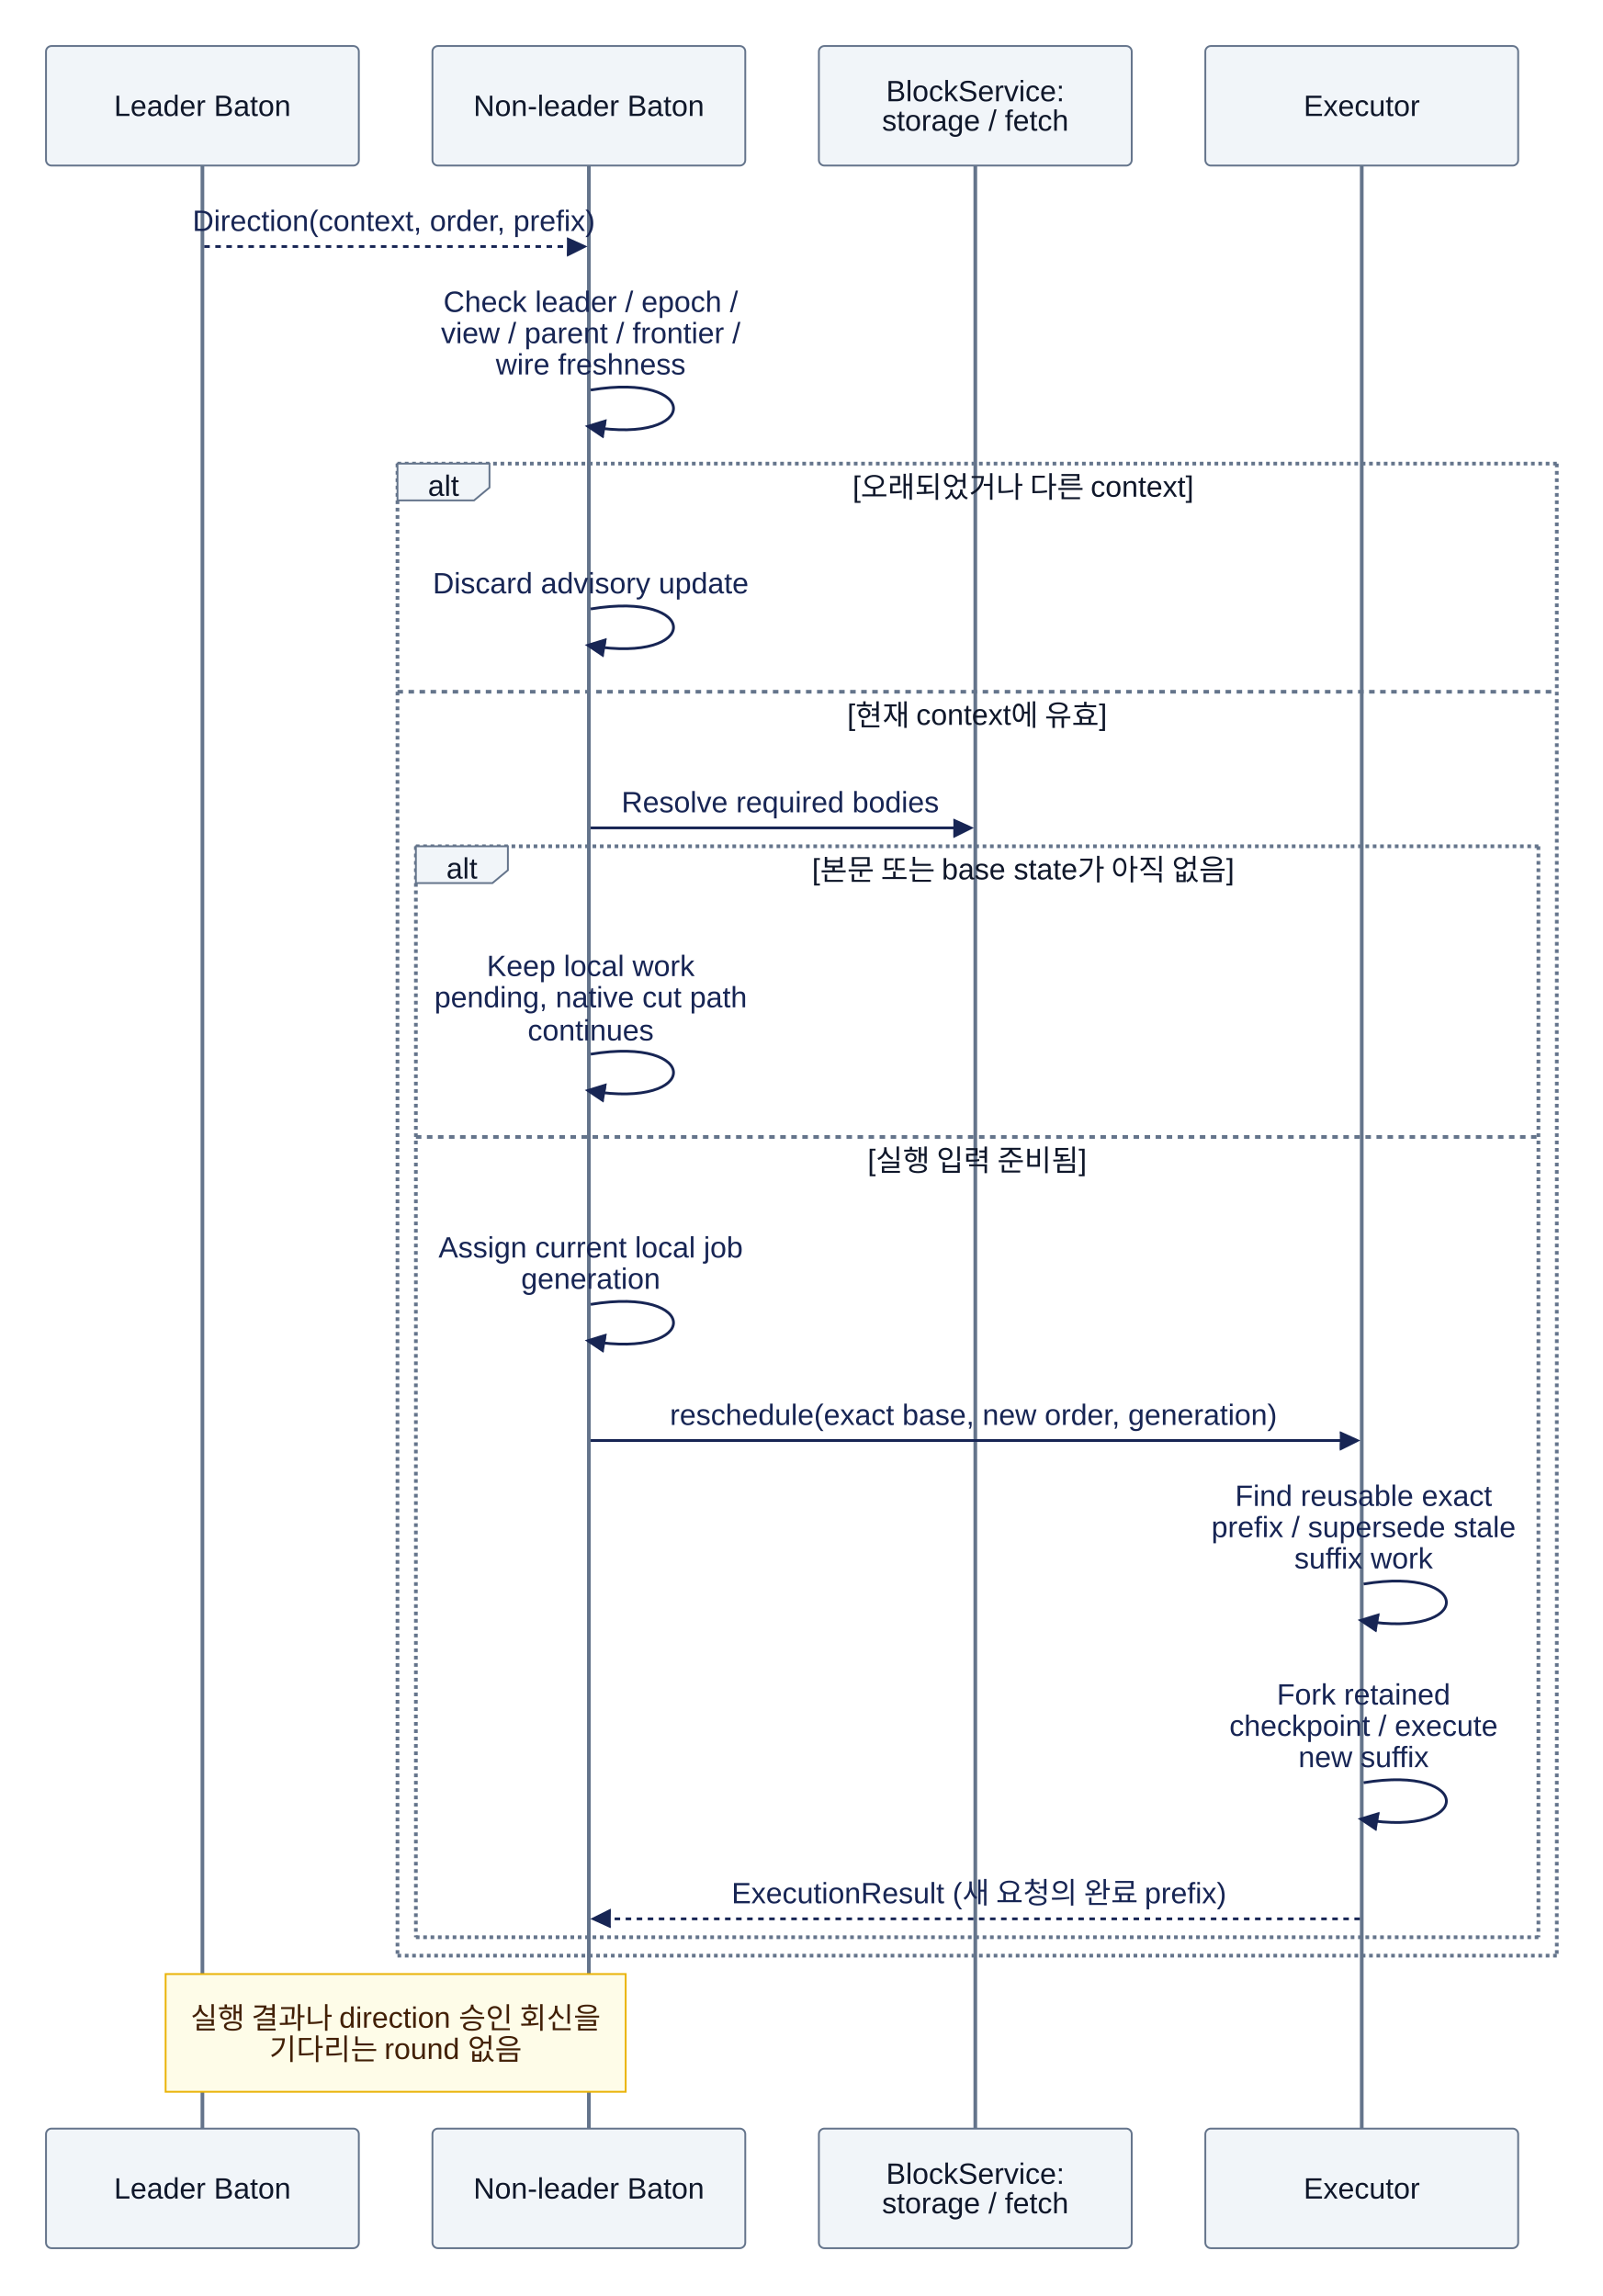
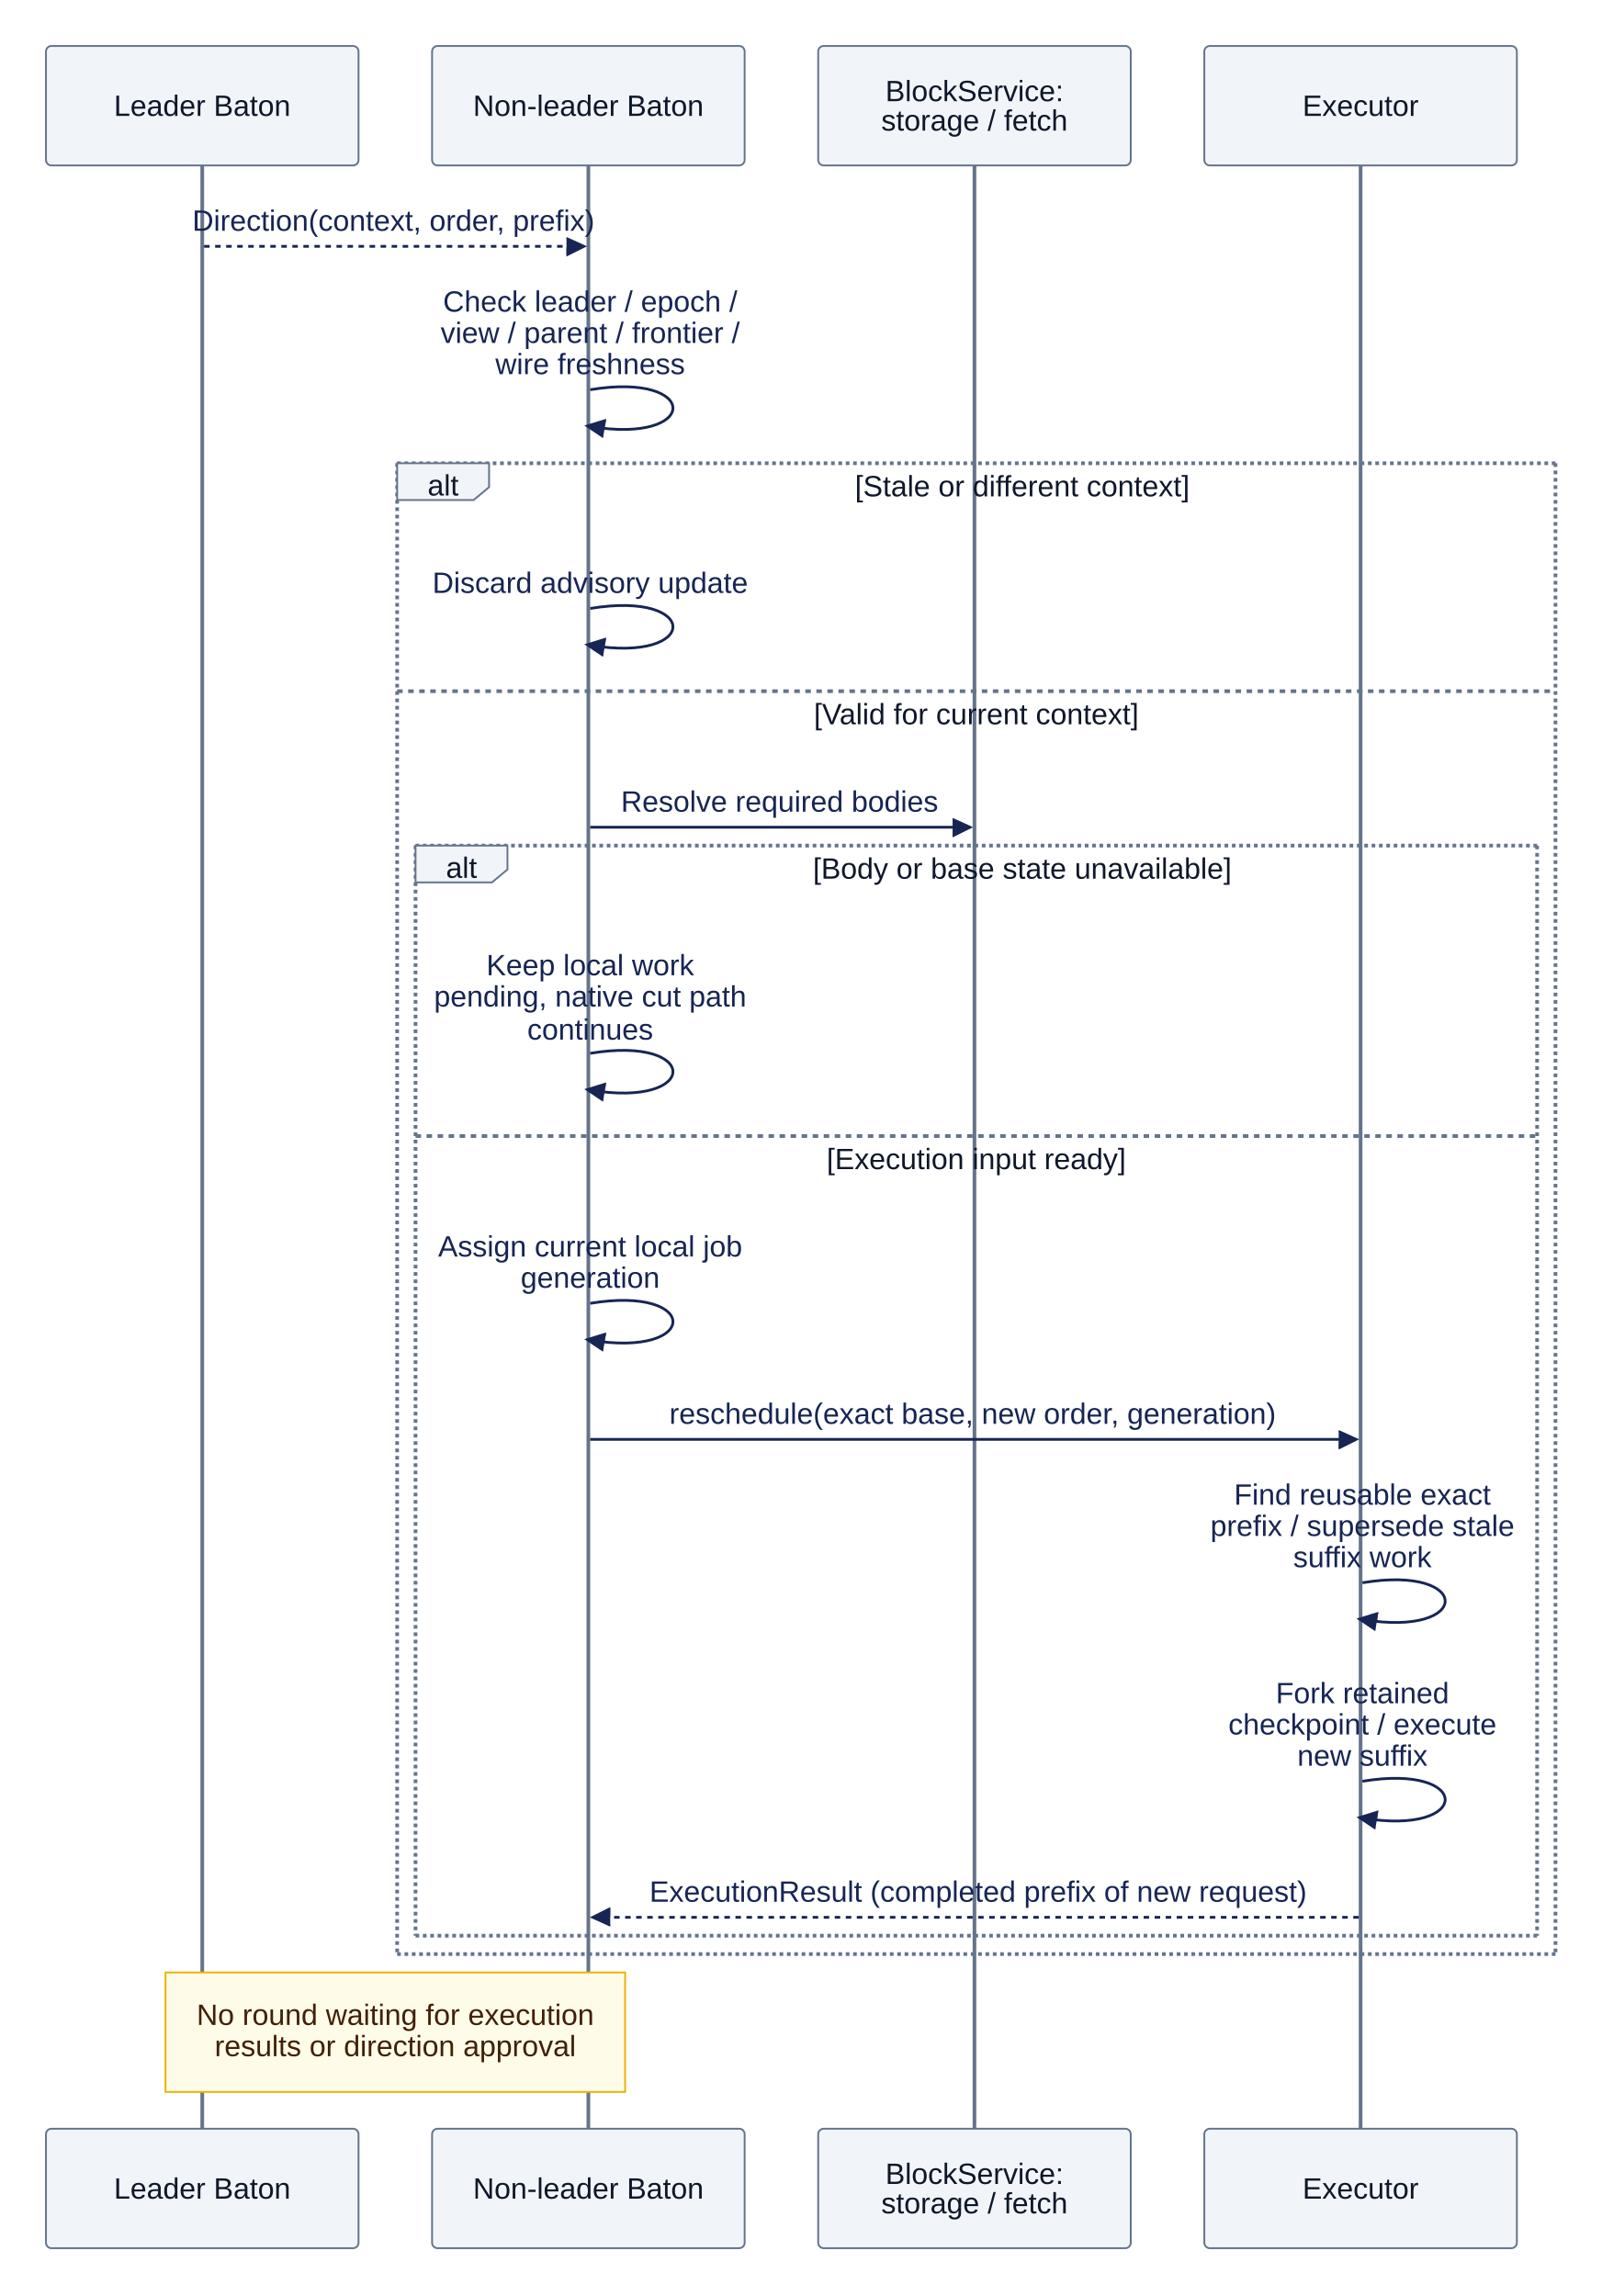
- <svg xmlns="http://www.w3.org/2000/svg" id="diagram-07" width="871" height="1248" viewBox="-25 -25 871 1248" role="graphics-document document" aria-roledescription="sequence">
+ <svg xmlns="http://www.w3.org/2000/svg" id="diagram-07" width="871" height="1249" viewBox="-25 -25 871 1249" role="graphics-document document" aria-roledescription="sequence">
  <g>
-     <rect x="630" y="1132" fill="#eaeaea" stroke="#666" width="170" height="65" name="E" rx="3" ry="3" class="actor actor-bottom" />
-     <text x="715" y="1164.5" dominant-baseline="central" alignment-baseline="central" class="actor actor-box" style="text-anchor: middle; font-size: 16px; font-weight: 400; font-family: Arial, &quot;Apple SD Gothic Neo&quot;, sans-serif;">
+     <rect x="630" y="1133" fill="#eaeaea" stroke="#666" width="170" height="65" name="E" rx="3" ry="3" class="actor actor-bottom" />
+     <text x="715" y="1165.5" dominant-baseline="central" alignment-baseline="central" class="actor actor-box" style="text-anchor: middle; font-size: 16px; font-weight: 400; font-family: Arial, &quot;Apple SD Gothic Neo&quot;, sans-serif;">
      <tspan x="715" dy="0">Executor</tspan>
    </text>
  </g>
  <g>
-     <rect x="420" y="1132" fill="#eaeaea" stroke="#666" width="170" height="65" name="S" rx="3" ry="3" class="actor actor-bottom" />
-     <text x="505" y="1164.5" dominant-baseline="central" alignment-baseline="central" class="actor actor-box" style="text-anchor: middle; font-size: 16px; font-weight: 400; font-family: Arial, &quot;Apple SD Gothic Neo&quot;, sans-serif;">
+     <rect x="420" y="1133" fill="#eaeaea" stroke="#666" width="170" height="65" name="S" rx="3" ry="3" class="actor actor-bottom" />
+     <text x="505" y="1165.5" dominant-baseline="central" alignment-baseline="central" class="actor actor-box" style="text-anchor: middle; font-size: 16px; font-weight: 400; font-family: Arial, &quot;Apple SD Gothic Neo&quot;, sans-serif;">
      <tspan x="505" dy="-8">BlockService:</tspan>
    </text>
-     <text x="505" y="1164.5" dominant-baseline="central" alignment-baseline="central" class="actor actor-box" style="text-anchor: middle; font-size: 16px; font-weight: 400; font-family: Arial, &quot;Apple SD Gothic Neo&quot;, sans-serif;">
+     <text x="505" y="1165.5" dominant-baseline="central" alignment-baseline="central" class="actor actor-box" style="text-anchor: middle; font-size: 16px; font-weight: 400; font-family: Arial, &quot;Apple SD Gothic Neo&quot;, sans-serif;">
      <tspan x="505" dy="8">storage / fetch</tspan>
    </text>
  </g>
  <g>
-     <rect x="210" y="1132" fill="#eaeaea" stroke="#666" width="170" height="65" name="B" rx="3" ry="3" class="actor actor-bottom" />
-     <text x="295" y="1164.5" dominant-baseline="central" alignment-baseline="central" class="actor actor-box" style="text-anchor: middle; font-size: 16px; font-weight: 400; font-family: Arial, &quot;Apple SD Gothic Neo&quot;, sans-serif;">
+     <rect x="210" y="1133" fill="#eaeaea" stroke="#666" width="170" height="65" name="B" rx="3" ry="3" class="actor actor-bottom" />
+     <text x="295" y="1165.5" dominant-baseline="central" alignment-baseline="central" class="actor actor-box" style="text-anchor: middle; font-size: 16px; font-weight: 400; font-family: Arial, &quot;Apple SD Gothic Neo&quot;, sans-serif;">
      <tspan x="295" dy="0">Non-leader Baton</tspan>
    </text>
  </g>
  <g>
-     <rect x="0" y="1132" fill="#eaeaea" stroke="#666" width="170" height="65" name="L" rx="3" ry="3" class="actor actor-bottom" />
-     <text x="85" y="1164.5" dominant-baseline="central" alignment-baseline="central" class="actor actor-box" style="text-anchor: middle; font-size: 16px; font-weight: 400; font-family: Arial, &quot;Apple SD Gothic Neo&quot;, sans-serif;">
+     <rect x="0" y="1133" fill="#eaeaea" stroke="#666" width="170" height="65" name="L" rx="3" ry="3" class="actor actor-bottom" />
+     <text x="85" y="1165.5" dominant-baseline="central" alignment-baseline="central" class="actor actor-box" style="text-anchor: middle; font-size: 16px; font-weight: 400; font-family: Arial, &quot;Apple SD Gothic Neo&quot;, sans-serif;">
      <tspan x="85" dy="0">Leader Baton</tspan>
    </text>
  </g>
  <g>
-     <line id="actor31" x1="715" y1="65" x2="715" y2="1132" class="actor-line 200" stroke-width="0.5px" stroke="#999" name="E" />
+     <line id="actor31" x1="715" y1="65" x2="715" y2="1133" class="actor-line 200" stroke-width="0.5px" stroke="#999" name="E" />
    <g id="root-31">
      <rect x="630" y="0" fill="#eaeaea" stroke="#666" width="170" height="65" name="E" rx="3" ry="3" class="actor actor-top" />
      <text x="715" y="32.5" dominant-baseline="central" alignment-baseline="central" class="actor actor-box" style="text-anchor: middle; font-size: 16px; font-weight: 400; font-family: Arial, &quot;Apple SD Gothic Neo&quot;, sans-serif;">
        <tspan x="715" dy="0">Executor</tspan>
      </text>
    </g>
  </g>
  <g>
-     <line id="actor30" x1="505" y1="65" x2="505" y2="1132" class="actor-line 200" stroke-width="0.5px" stroke="#999" name="S" />
+     <line id="actor30" x1="505" y1="65" x2="505" y2="1133" class="actor-line 200" stroke-width="0.5px" stroke="#999" name="S" />
    <g id="root-30">
      <rect x="420" y="0" fill="#eaeaea" stroke="#666" width="170" height="65" name="S" rx="3" ry="3" class="actor actor-top" />
      <text x="505" y="32.5" dominant-baseline="central" alignment-baseline="central" class="actor actor-box" style="text-anchor: middle; font-size: 16px; font-weight: 400; font-family: Arial, &quot;Apple SD Gothic Neo&quot;, sans-serif;">
        <tspan x="505" dy="-8">BlockService:</tspan>
      </text>
      <text x="505" y="32.5" dominant-baseline="central" alignment-baseline="central" class="actor actor-box" style="text-anchor: middle; font-size: 16px; font-weight: 400; font-family: Arial, &quot;Apple SD Gothic Neo&quot;, sans-serif;">
        <tspan x="505" dy="8">storage / fetch</tspan>
      </text>
    </g>
  </g>
  <g>
-     <line id="actor29" x1="295" y1="65" x2="295" y2="1132" class="actor-line 200" stroke-width="0.5px" stroke="#999" name="B" />
+     <line id="actor29" x1="295" y1="65" x2="295" y2="1133" class="actor-line 200" stroke-width="0.5px" stroke="#999" name="B" />
    <g id="root-29">
      <rect x="210" y="0" fill="#eaeaea" stroke="#666" width="170" height="65" name="B" rx="3" ry="3" class="actor actor-top" />
      <text x="295" y="32.5" dominant-baseline="central" alignment-baseline="central" class="actor actor-box" style="text-anchor: middle; font-size: 16px; font-weight: 400; font-family: Arial, &quot;Apple SD Gothic Neo&quot;, sans-serif;">
        <tspan x="295" dy="0">Non-leader Baton</tspan>
      </text>
    </g>
  </g>
  <g>
-     <line id="actor28" x1="85" y1="65" x2="85" y2="1132" class="actor-line 200" stroke-width="0.5px" stroke="#999" name="L" />
+     <line id="actor28" x1="85" y1="65" x2="85" y2="1133" class="actor-line 200" stroke-width="0.5px" stroke="#999" name="L" />
    <g id="root-28">
      <rect x="0" y="0" fill="#eaeaea" stroke="#666" width="170" height="65" name="L" rx="3" ry="3" class="actor actor-top" />
      <text x="85" y="32.5" dominant-baseline="central" alignment-baseline="central" class="actor actor-box" style="text-anchor: middle; font-size: 16px; font-weight: 400; font-family: Arial, &quot;Apple SD Gothic Neo&quot;, sans-serif;">
        <tspan x="85" dy="0">Leader Baton</tspan>
      </text>
    </g>
  </g>
  <style>#diagram-07{font-family:Arial,Apple SD Gothic Neo,sans-serif;font-size:16px;fill:#172554;}@keyframes edge-animation-frame{from{stroke-dashoffset:0;}}@keyframes dash{to{stroke-dashoffset:0;}}#diagram-07 .edge-animation-slow{stroke-dasharray:9,5!important;stroke-dashoffset:900;animation:dash 50s linear infinite;stroke-linecap:round;}#diagram-07 .edge-animation-fast{stroke-dasharray:9,5!important;stroke-dashoffset:900;animation:dash 20s linear infinite;stroke-linecap:round;}#diagram-07 .error-icon{fill:hsl(45.882, 100%, 100%);}#diagram-07 .error-text{fill:#000000;stroke:#000000;}#diagram-07 .edge-thickness-normal{stroke-width:1px;}#diagram-07 .edge-thickness-thick{stroke-width:3.5px;}#diagram-07 .edge-pattern-solid{stroke-dasharray:0;}#diagram-07 .edge-thickness-invisible{stroke-width:0;fill:none;}#diagram-07 .edge-pattern-dashed{stroke-dasharray:3;}#diagram-07 .edge-pattern-dotted{stroke-dasharray:2;}#diagram-07 .marker{fill:#475569;stroke:#475569;}#diagram-07 .marker.cross{stroke:#475569;}#diagram-07 svg{font-family:Arial,Apple SD Gothic Neo,sans-serif;font-size:16px;}#diagram-07 p{margin:0;}#diagram-07 .actor{stroke:#64748b;fill:#f1f5f9;}#diagram-07 text.actor&gt;tspan{fill:#0f172a;stroke:none;}#diagram-07 .actor-line{stroke:#64748b;}#diagram-07 .innerArc{stroke-width:1.5;stroke-dasharray:none;}#diagram-07 .messageLine0{stroke-width:1.5;stroke-dasharray:none;stroke:#172554;}#diagram-07 .messageLine1{stroke-width:1.5;stroke-dasharray:2,2;stroke:#172554;}#diagram-07 #arrowhead path{fill:#172554;stroke:#172554;}#diagram-07 .sequenceNumber{fill:#b8aa96;}#diagram-07 #sequencenumber{fill:#172554;}#diagram-07 #crosshead path{fill:#172554;stroke:#172554;}#diagram-07 .messageText{fill:#172554;stroke:none;}#diagram-07 .labelBox{stroke:#64748b;fill:#f1f5f9;}#diagram-07 .labelText,#diagram-07 .labelText&gt;tspan{fill:#0f172a;stroke:none;}#diagram-07 .loopText,#diagram-07 .loopText&gt;tspan{fill:#0f172a;stroke:none;}#diagram-07 .loopLine{stroke-width:2px;stroke-dasharray:2,2;stroke:#64748b;fill:#64748b;}#diagram-07 .note{stroke:#eab308;fill:#fefce8;}#diagram-07 .noteText,#diagram-07 .noteText&gt;tspan{fill:#422006;stroke:none;}#diagram-07 .activation0{fill:hsl(105.882, 100%, 96.667%);stroke:hsl(105.882, 100%, 86.667%);}#diagram-07 .activation1{fill:hsl(105.882, 100%, 96.667%);stroke:hsl(105.882, 100%, 86.667%);}#diagram-07 .activation2{fill:hsl(105.882, 100%, 96.667%);stroke:hsl(105.882, 100%, 86.667%);}#diagram-07 .actorPopupMenu{position:absolute;}#diagram-07 .actorPopupMenuPanel{position:absolute;fill:#f1f5f9;box-shadow:0px 8px 16px 0px rgba(0,0,0,0.2);filter:drop-shadow(3px 5px 2px rgb(0 0 0 / 0.4));}#diagram-07 .actor-man line{stroke:#64748b;fill:#f1f5f9;}#diagram-07 .actor-man circle,#diagram-07 line{stroke:#64748b;fill:#f1f5f9;stroke-width:2px;}#diagram-07 :root{--mermaid-font-family:Arial,Apple SD Gothic Neo,sans-serif;}</style>
  <g />
  <defs>
    <symbol id="computer" width="24" height="24">
      <path transform="scale(.5)" d="M2 2v13h20v-13h-20zm18 11h-16v-9h16v9zm-10.228 6l.466-1h3.524l.467 1h-4.457zm14.228 3h-24l2-6h2.104l-1.33 4h18.45l-1.297-4h2.073l2 6zm-5-10h-14v-7h14v7z" />
    </symbol>
  </defs>
  <defs>
    <symbol id="database" fill-rule="evenodd" clip-rule="evenodd">
      <path transform="scale(.5)" d="M12.258.001l.256.004.255.005.253.008.251.01.249.012.247.015.246.016.242.019.241.02.239.023.236.024.233.027.231.028.229.031.225.032.223.034.22.036.217.038.214.04.211.041.208.043.205.045.201.046.198.048.194.05.191.051.187.053.183.054.18.056.175.057.172.059.168.06.163.061.16.063.155.064.15.066.074.033.073.033.071.034.07.034.069.035.068.035.067.035.066.035.064.036.064.036.062.036.06.036.06.037.058.037.058.037.055.038.055.038.053.038.052.038.051.039.05.039.048.039.047.039.045.04.044.04.043.04.041.04.04.041.039.041.037.041.036.041.034.041.033.042.032.042.03.042.029.042.027.042.026.043.024.043.023.043.021.043.02.043.018.044.017.043.015.044.013.044.012.044.011.045.009.044.007.045.006.045.004.045.002.045.001.045v17l-.001.045-.002.045-.004.045-.006.045-.007.045-.009.044-.011.045-.012.044-.013.044-.015.044-.017.043-.018.044-.02.043-.021.043-.023.043-.024.043-.026.043-.027.042-.029.042-.03.042-.032.042-.033.042-.034.041-.036.041-.037.041-.039.041-.04.041-.041.04-.043.04-.044.04-.045.04-.047.039-.048.039-.05.039-.051.039-.052.038-.053.038-.055.038-.055.038-.058.037-.058.037-.06.037-.06.036-.062.036-.064.036-.064.036-.066.035-.067.035-.068.035-.069.035-.07.034-.071.034-.073.033-.074.033-.15.066-.155.064-.16.063-.163.061-.168.06-.172.059-.175.057-.18.056-.183.054-.187.053-.191.051-.194.05-.198.048-.201.046-.205.045-.208.043-.211.041-.214.04-.217.038-.22.036-.223.034-.225.032-.229.031-.231.028-.233.027-.236.024-.239.023-.241.02-.242.019-.246.016-.247.015-.249.012-.251.01-.253.008-.255.005-.256.004-.258.001-.258-.001-.256-.004-.255-.005-.253-.008-.251-.01-.249-.012-.247-.015-.245-.016-.243-.019-.241-.02-.238-.023-.236-.024-.234-.027-.231-.028-.228-.031-.226-.032-.223-.034-.22-.036-.217-.038-.214-.04-.211-.041-.208-.043-.204-.045-.201-.046-.198-.048-.195-.05-.19-.051-.187-.053-.184-.054-.179-.056-.176-.057-.172-.059-.167-.06-.164-.061-.159-.063-.155-.064-.151-.066-.074-.033-.072-.033-.072-.034-.07-.034-.069-.035-.068-.035-.067-.035-.066-.035-.064-.036-.063-.036-.062-.036-.061-.036-.06-.037-.058-.037-.057-.037-.056-.038-.055-.038-.053-.038-.052-.038-.051-.039-.049-.039-.049-.039-.046-.039-.046-.04-.044-.04-.043-.04-.041-.04-.04-.041-.039-.041-.037-.041-.036-.041-.034-.041-.033-.042-.032-.042-.03-.042-.029-.042-.027-.042-.026-.043-.024-.043-.023-.043-.021-.043-.02-.043-.018-.044-.017-.043-.015-.044-.013-.044-.012-.044-.011-.045-.009-.044-.007-.045-.006-.045-.004-.045-.002-.045-.001-.045v-17l.001-.045.002-.045.004-.045.006-.045.007-.045.009-.044.011-.045.012-.044.013-.044.015-.044.017-.043.018-.044.02-.043.021-.043.023-.043.024-.043.026-.043.027-.042.029-.042.03-.042.032-.042.033-.042.034-.041.036-.041.037-.041.039-.041.04-.041.041-.04.043-.04.044-.04.046-.04.046-.039.049-.039.049-.039.051-.039.052-.038.053-.038.055-.038.056-.038.057-.037.058-.037.06-.037.061-.036.062-.036.063-.036.064-.036.066-.035.067-.035.068-.035.069-.035.07-.034.072-.034.072-.033.074-.033.151-.066.155-.064.159-.063.164-.061.167-.06.172-.059.176-.057.179-.056.184-.054.187-.053.19-.051.195-.05.198-.048.201-.046.204-.045.208-.043.211-.041.214-.04.217-.038.22-.036.223-.034.226-.032.228-.031.231-.028.234-.027.236-.024.238-.023.241-.02.243-.019.245-.016.247-.015.249-.012.251-.01.253-.008.255-.005.256-.004.258-.001.258.001zm-9.258 20.499v.01l.001.021.003.021.004.022.005.021.006.022.007.022.009.023.01.022.011.023.012.023.013.023.015.023.016.024.017.023.018.024.019.024.021.024.022.025.023.024.024.025.052.049.056.05.061.051.066.051.07.051.075.051.079.052.084.052.088.052.092.052.097.052.102.051.105.052.11.052.114.051.119.051.123.051.127.05.131.05.135.05.139.048.144.049.147.047.152.047.155.047.16.045.163.045.167.043.171.043.176.041.178.041.183.039.187.039.19.037.194.035.197.035.202.033.204.031.209.03.212.029.216.027.219.025.222.024.226.021.23.02.233.018.236.016.24.015.243.012.246.01.249.008.253.005.256.004.259.001.26-.001.257-.004.254-.005.25-.008.247-.011.244-.012.241-.014.237-.016.233-.018.231-.021.226-.021.224-.024.22-.026.216-.027.212-.028.21-.031.205-.031.202-.034.198-.034.194-.036.191-.037.187-.039.183-.04.179-.04.175-.042.172-.043.168-.044.163-.045.16-.046.155-.046.152-.047.148-.048.143-.049.139-.049.136-.05.131-.05.126-.05.123-.051.118-.052.114-.051.11-.052.106-.052.101-.052.096-.052.092-.052.088-.053.083-.051.079-.052.074-.052.07-.051.065-.051.06-.051.056-.05.051-.05.023-.024.023-.025.021-.024.02-.024.019-.024.018-.024.017-.024.015-.023.014-.024.013-.023.012-.023.01-.023.01-.022.008-.022.006-.022.006-.022.004-.022.004-.021.001-.021.001-.021v-4.127l-.077.055-.08.053-.083.054-.085.053-.087.052-.09.052-.093.051-.095.05-.097.05-.1.049-.102.049-.105.048-.106.047-.109.047-.111.046-.114.045-.115.045-.118.044-.12.043-.122.042-.124.042-.126.041-.128.04-.13.04-.132.038-.134.038-.135.037-.138.037-.139.035-.142.035-.143.034-.144.033-.147.032-.148.031-.15.03-.151.03-.153.029-.154.027-.156.027-.158.026-.159.025-.161.024-.162.023-.163.022-.165.021-.166.02-.167.019-.169.018-.169.017-.171.016-.173.015-.173.014-.175.013-.175.012-.177.011-.178.01-.179.008-.179.008-.181.006-.182.005-.182.004-.184.003-.184.002h-.37l-.184-.002-.184-.003-.182-.004-.182-.005-.181-.006-.179-.008-.179-.008-.178-.01-.176-.011-.176-.012-.175-.013-.173-.014-.172-.015-.171-.016-.17-.017-.169-.018-.167-.019-.166-.02-.165-.021-.163-.022-.162-.023-.161-.024-.159-.025-.157-.026-.156-.027-.155-.027-.153-.029-.151-.03-.15-.03-.148-.031-.146-.032-.145-.033-.143-.034-.141-.035-.14-.035-.137-.037-.136-.037-.134-.038-.132-.038-.13-.04-.128-.04-.126-.041-.124-.042-.122-.042-.12-.044-.117-.043-.116-.045-.113-.045-.112-.046-.109-.047-.106-.047-.105-.048-.102-.049-.1-.049-.097-.05-.095-.05-.093-.052-.09-.051-.087-.052-.085-.053-.083-.054-.08-.054-.077-.054v4.127zm0-5.654v.011l.001.021.003.021.004.021.005.022.006.022.007.022.009.022.01.022.011.023.012.023.013.023.015.024.016.023.017.024.018.024.019.024.021.024.022.024.023.025.024.024.052.05.056.05.061.05.066.051.07.051.075.052.079.051.084.052.088.052.092.052.097.052.102.052.105.052.11.051.114.051.119.052.123.05.127.051.131.05.135.049.139.049.144.048.147.048.152.047.155.046.16.045.163.045.167.044.171.042.176.042.178.04.183.04.187.038.19.037.194.036.197.034.202.033.204.032.209.03.212.028.216.027.219.025.222.024.226.022.23.02.233.018.236.016.24.014.243.012.246.01.249.008.253.006.256.003.259.001.26-.001.257-.003.254-.006.25-.008.247-.01.244-.012.241-.015.237-.016.233-.018.231-.02.226-.022.224-.024.22-.025.216-.027.212-.029.21-.03.205-.032.202-.033.198-.035.194-.036.191-.037.187-.039.183-.039.179-.041.175-.042.172-.043.168-.044.163-.045.16-.045.155-.047.152-.047.148-.048.143-.048.139-.05.136-.049.131-.05.126-.051.123-.051.118-.051.114-.052.11-.052.106-.052.101-.052.096-.052.092-.052.088-.052.083-.052.079-.052.074-.051.07-.052.065-.051.06-.05.056-.051.051-.049.023-.025.023-.024.021-.025.02-.024.019-.024.018-.024.017-.024.015-.023.014-.023.013-.024.012-.022.01-.023.01-.023.008-.022.006-.022.006-.022.004-.021.004-.022.001-.021.001-.021v-4.139l-.077.054-.08.054-.083.054-.085.052-.087.053-.09.051-.093.051-.095.051-.097.05-.1.049-.102.049-.105.048-.106.047-.109.047-.111.046-.114.045-.115.044-.118.044-.12.044-.122.042-.124.042-.126.041-.128.04-.13.039-.132.039-.134.038-.135.037-.138.036-.139.036-.142.035-.143.033-.144.033-.147.033-.148.031-.15.03-.151.03-.153.028-.154.028-.156.027-.158.026-.159.025-.161.024-.162.023-.163.022-.165.021-.166.02-.167.019-.169.018-.169.017-.171.016-.173.015-.173.014-.175.013-.175.012-.177.011-.178.009-.179.009-.179.007-.181.007-.182.005-.182.004-.184.003-.184.002h-.37l-.184-.002-.184-.003-.182-.004-.182-.005-.181-.007-.179-.007-.179-.009-.178-.009-.176-.011-.176-.012-.175-.013-.173-.014-.172-.015-.171-.016-.17-.017-.169-.018-.167-.019-.166-.02-.165-.021-.163-.022-.162-.023-.161-.024-.159-.025-.157-.026-.156-.027-.155-.028-.153-.028-.151-.03-.15-.03-.148-.031-.146-.033-.145-.033-.143-.033-.141-.035-.14-.036-.137-.036-.136-.037-.134-.038-.132-.039-.13-.039-.128-.04-.126-.041-.124-.042-.122-.043-.12-.043-.117-.044-.116-.044-.113-.046-.112-.046-.109-.046-.106-.047-.105-.048-.102-.049-.1-.049-.097-.05-.095-.051-.093-.051-.09-.051-.087-.053-.085-.052-.083-.054-.08-.054-.077-.054v4.139zm0-5.666v.011l.001.02.003.022.004.021.005.022.006.021.007.022.009.023.01.022.011.023.012.023.013.023.015.023.016.024.017.024.018.023.019.024.021.025.022.024.023.024.024.025.052.05.056.05.061.05.066.051.07.051.075.052.079.051.084.052.088.052.092.052.097.052.102.052.105.051.11.052.114.051.119.051.123.051.127.05.131.05.135.05.139.049.144.048.147.048.152.047.155.046.16.045.163.045.167.043.171.043.176.042.178.04.183.04.187.038.19.037.194.036.197.034.202.033.204.032.209.03.212.028.216.027.219.025.222.024.226.021.23.02.233.018.236.017.24.014.243.012.246.01.249.008.253.006.256.003.259.001.26-.001.257-.003.254-.006.25-.008.247-.01.244-.013.241-.014.237-.016.233-.018.231-.02.226-.022.224-.024.22-.025.216-.027.212-.029.21-.03.205-.032.202-.033.198-.035.194-.036.191-.037.187-.039.183-.039.179-.041.175-.042.172-.043.168-.044.163-.045.16-.045.155-.047.152-.047.148-.048.143-.049.139-.049.136-.049.131-.051.126-.05.123-.051.118-.052.114-.051.11-.052.106-.052.101-.052.096-.052.092-.052.088-.052.083-.052.079-.052.074-.052.07-.051.065-.051.06-.051.056-.05.051-.049.023-.025.023-.025.021-.024.02-.024.019-.024.018-.024.017-.024.015-.023.014-.024.013-.023.012-.023.01-.022.01-.023.008-.022.006-.022.006-.022.004-.022.004-.021.001-.021.001-.021v-4.153l-.077.054-.08.054-.083.053-.085.053-.087.053-.09.051-.093.051-.095.051-.097.05-.1.049-.102.048-.105.048-.106.048-.109.046-.111.046-.114.046-.115.044-.118.044-.12.043-.122.043-.124.042-.126.041-.128.04-.13.039-.132.039-.134.038-.135.037-.138.036-.139.036-.142.034-.143.034-.144.033-.147.032-.148.032-.15.03-.151.03-.153.028-.154.028-.156.027-.158.026-.159.024-.161.024-.162.023-.163.023-.165.021-.166.02-.167.019-.169.018-.169.017-.171.016-.173.015-.173.014-.175.013-.175.012-.177.01-.178.01-.179.009-.179.007-.181.006-.182.006-.182.004-.184.003-.184.001-.185.001-.185-.001-.184-.001-.184-.003-.182-.004-.182-.006-.181-.006-.179-.007-.179-.009-.178-.01-.176-.01-.176-.012-.175-.013-.173-.014-.172-.015-.171-.016-.17-.017-.169-.018-.167-.019-.166-.02-.165-.021-.163-.023-.162-.023-.161-.024-.159-.024-.157-.026-.156-.027-.155-.028-.153-.028-.151-.03-.15-.03-.148-.032-.146-.032-.145-.033-.143-.034-.141-.034-.14-.036-.137-.036-.136-.037-.134-.038-.132-.039-.13-.039-.128-.041-.126-.041-.124-.041-.122-.043-.12-.043-.117-.044-.116-.044-.113-.046-.112-.046-.109-.046-.106-.048-.105-.048-.102-.048-.1-.05-.097-.049-.095-.051-.093-.051-.09-.052-.087-.052-.085-.053-.083-.053-.08-.054-.077-.054v4.153zm8.74-8.179l-.257.004-.254.005-.25.008-.247.011-.244.012-.241.014-.237.016-.233.018-.231.021-.226.022-.224.023-.22.026-.216.027-.212.028-.21.031-.205.032-.202.033-.198.034-.194.036-.191.038-.187.038-.183.04-.179.041-.175.042-.172.043-.168.043-.163.045-.16.046-.155.046-.152.048-.148.048-.143.048-.139.049-.136.05-.131.05-.126.051-.123.051-.118.051-.114.052-.11.052-.106.052-.101.052-.096.052-.092.052-.088.052-.083.052-.079.052-.074.051-.07.052-.065.051-.06.05-.056.05-.051.05-.023.025-.023.024-.021.024-.02.025-.019.024-.018.024-.017.023-.015.024-.014.023-.013.023-.012.023-.01.023-.01.022-.008.022-.006.023-.006.021-.004.022-.004.021-.001.021-.001.021.001.021.001.021.004.021.004.022.006.021.006.023.008.022.01.022.01.023.012.023.013.023.014.023.015.024.017.023.018.024.019.024.02.025.021.024.023.024.023.025.051.05.056.05.06.05.065.051.07.052.074.051.079.052.083.052.088.052.092.052.096.052.101.052.106.052.11.052.114.052.118.051.123.051.126.051.131.05.136.05.139.049.143.048.148.048.152.048.155.046.16.046.163.045.168.043.172.043.175.042.179.041.183.04.187.038.191.038.194.036.198.034.202.033.205.032.21.031.212.028.216.027.22.026.224.023.226.022.231.021.233.018.237.016.241.014.244.012.247.011.25.008.254.005.257.004.26.001.26-.001.257-.004.254-.005.25-.008.247-.011.244-.012.241-.014.237-.016.233-.018.231-.021.226-.022.224-.023.22-.026.216-.027.212-.028.21-.031.205-.032.202-.033.198-.034.194-.036.191-.038.187-.038.183-.04.179-.041.175-.042.172-.043.168-.043.163-.045.16-.046.155-.046.152-.048.148-.048.143-.048.139-.049.136-.05.131-.05.126-.051.123-.051.118-.051.114-.052.11-.052.106-.052.101-.052.096-.052.092-.052.088-.052.083-.052.079-.052.074-.051.07-.052.065-.051.06-.05.056-.05.051-.05.023-.025.023-.024.021-.024.02-.025.019-.024.018-.024.017-.023.015-.024.014-.023.013-.023.012-.023.01-.023.01-.022.008-.022.006-.023.006-.021.004-.022.004-.021.001-.021.001-.021-.001-.021-.001-.021-.004-.021-.004-.022-.006-.021-.006-.023-.008-.022-.01-.022-.01-.023-.012-.023-.013-.023-.014-.023-.015-.024-.017-.023-.018-.024-.019-.024-.02-.025-.021-.024-.023-.024-.023-.025-.051-.05-.056-.05-.06-.05-.065-.051-.07-.052-.074-.051-.079-.052-.083-.052-.088-.052-.092-.052-.096-.052-.101-.052-.106-.052-.11-.052-.114-.052-.118-.051-.123-.051-.126-.051-.131-.05-.136-.05-.139-.049-.143-.048-.148-.048-.152-.048-.155-.046-.16-.046-.163-.045-.168-.043-.172-.043-.175-.042-.179-.041-.183-.04-.187-.038-.191-.038-.194-.036-.198-.034-.202-.033-.205-.032-.21-.031-.212-.028-.216-.027-.22-.026-.224-.023-.226-.022-.231-.021-.233-.018-.237-.016-.241-.014-.244-.012-.247-.011-.25-.008-.254-.005-.257-.004-.26-.001-.26.001z" />
    </symbol>
  </defs>
  <defs>
    <symbol id="clock" width="24" height="24">
      <path transform="scale(.5)" d="M12 2c5.514 0 10 4.486 10 10s-4.486 10-10 10-10-4.486-10-10 4.486-10 10-10zm0-2c-6.627 0-12 5.373-12 12s5.373 12 12 12 12-5.373 12-12-5.373-12-12-12zm5.848 12.459c.202.038.202.333.001.372-1.907.361-6.045 1.111-6.547 1.111-.719 0-1.301-.582-1.301-1.301 0-.512.77-5.447 1.125-7.445.034-.192.312-.181.343.014l.985 6.238 5.394 1.011z" />
    </symbol>
  </defs>
  <defs>
    <marker id="arrowhead" refX="7.9" refY="5" markerUnits="userSpaceOnUse" markerWidth="12" markerHeight="12" orient="auto-start-reverse">
      <path d="M -1 0 L 10 5 L 0 10 z" />
    </marker>
  </defs>
  <defs>
    <marker id="crosshead" markerWidth="15" markerHeight="8" orient="auto" refX="4" refY="4.5">
      <path fill="none" stroke="#000000" stroke-width="1pt" d="M 1,2 L 6,7 M 6,2 L 1,7" style="stroke-dasharray: 0, 0;" />
    </marker>
  </defs>
  <defs>
    <marker id="filled-head" refX="15.5" refY="7" markerWidth="20" markerHeight="28" orient="auto">
      <path d="M 18,7 L9,13 L14,7 L9,1 Z" />
    </marker>
  </defs>
  <defs>
    <marker id="sequencenumber" refX="15" refY="15" markerWidth="60" markerHeight="40" orient="auto">
      <circle cx="15" cy="15" r="6" />
    </marker>
  </defs>
  <g>
    <line x1="201" y1="435" x2="811" y2="435" class="loopLine" />
    <line x1="811" y1="435" x2="811" y2="1028" class="loopLine" />
    <line x1="201" y1="1028" x2="811" y2="1028" class="loopLine" />
    <line x1="201" y1="435" x2="201" y2="1028" class="loopLine" />
    <line x1="201" y1="593" x2="811" y2="593" class="loopLine" style="stroke-dasharray: 3, 3;" />
    <polygon points="201,435 251,435 251,448 242.6,455 201,455" class="labelBox" />
    <text x="226" y="448" text-anchor="middle" dominant-baseline="middle" alignment-baseline="middle" class="labelText" style="font-family: Arial, &quot;Apple SD Gothic Neo&quot;, sans-serif; font-size: 16px; font-weight: 400;">alt</text>
    <text x="531" y="453" text-anchor="middle" class="loopText" style="font-family: Arial, &quot;Apple SD Gothic Neo&quot;, sans-serif; font-size: 16px; font-weight: 400;">
-       <tspan x="531">[본문 또는 base state가 아직 없음]</tspan>
+       <tspan x="531">[Body or base state unavailable]</tspan>
    </text>
-     <text x="506" y="611" text-anchor="middle" class="loopText" style="font-family: Arial, &quot;Apple SD Gothic Neo&quot;, sans-serif; font-size: 16px; font-weight: 400;">[실행 입력 준비됨]</text>
+     <text x="506" y="611" text-anchor="middle" class="loopText" style="font-family: Arial, &quot;Apple SD Gothic Neo&quot;, sans-serif; font-size: 16px; font-weight: 400;">[Execution input ready]</text>
  </g>
  <g>
    <line x1="191" y1="227" x2="821" y2="227" class="loopLine" />
    <line x1="821" y1="227" x2="821" y2="1038" class="loopLine" />
    <line x1="191" y1="1038" x2="821" y2="1038" class="loopLine" />
    <line x1="191" y1="227" x2="191" y2="1038" class="loopLine" />
    <line x1="191" y1="351" x2="821" y2="351" class="loopLine" style="stroke-dasharray: 3, 3;" />
    <polygon points="191,227 241,227 241,240 232.6,247 191,247" class="labelBox" />
    <text x="216" y="240" text-anchor="middle" dominant-baseline="middle" alignment-baseline="middle" class="labelText" style="font-family: Arial, &quot;Apple SD Gothic Neo&quot;, sans-serif; font-size: 16px; font-weight: 400;">alt</text>
    <text x="531" y="245" text-anchor="middle" class="loopText" style="font-family: Arial, &quot;Apple SD Gothic Neo&quot;, sans-serif; font-size: 16px; font-weight: 400;">
-       <tspan x="531">[오래되었거나 다른 context]</tspan>
+       <tspan x="531">[Stale or different context]</tspan>
    </text>
-     <text x="506" y="369" text-anchor="middle" class="loopText" style="font-family: Arial, &quot;Apple SD Gothic Neo&quot;, sans-serif; font-size: 16px; font-weight: 400;">[현재 context에 유효]</text>
+     <text x="506" y="369" text-anchor="middle" class="loopText" style="font-family: Arial, &quot;Apple SD Gothic Neo&quot;, sans-serif; font-size: 16px; font-weight: 400;">[Valid for current context]</text>
  </g>
  <g>
-     <rect x="65" y="1048" fill="#EDF2AE" stroke="#666" width="250" height="64" class="note" />
+     <rect x="65" y="1048" fill="#EDF2AE" stroke="#666" width="250" height="65" class="note" />
    <text x="190" y="1056" text-anchor="middle" dominant-baseline="middle" alignment-baseline="middle" class="noteText" dy="1em" style="font-family: Arial, &quot;Apple SD Gothic Neo&quot;, sans-serif; font-size: 16px; font-weight: 400;">
-       <tspan x="190">실행 결과나 direction 승인 회신을</tspan>
+       <tspan x="190">No round waiting for execution</tspan>
    </text>
    <text x="190" y="1073" text-anchor="middle" dominant-baseline="middle" alignment-baseline="middle" class="noteText" dy="1em" style="font-family: Arial, &quot;Apple SD Gothic Neo&quot;, sans-serif; font-size: 16px; font-weight: 400;">
-       <tspan x="190">기다리는 round 없음</tspan>
+       <tspan x="190">results or direction approval</tspan>
    </text>
  </g>
  <text x="189" y="80" text-anchor="middle" dominant-baseline="middle" alignment-baseline="middle" class="messageText" dy="1em" style="font-family: Arial, &quot;Apple SD Gothic Neo&quot;, sans-serif; font-size: 16px; font-weight: 400;">Direction(context, order, prefix)</text>
  <line x1="86" y1="109" x2="291" y2="109" class="messageLine1" stroke-width="2" stroke="none" marker-end="url(#arrowhead)" style="stroke-dasharray: 3, 3; fill: none;" />
  <text x="296" y="124" text-anchor="middle" dominant-baseline="middle" alignment-baseline="middle" class="messageText" dy="1em" style="font-family: Arial, &quot;Apple SD Gothic Neo&quot;, sans-serif; font-size: 16px; font-weight: 400;">Check leader / epoch /</text>
  <text x="296" y="141" text-anchor="middle" dominant-baseline="middle" alignment-baseline="middle" class="messageText" dy="1em" style="font-family: Arial, &quot;Apple SD Gothic Neo&quot;, sans-serif; font-size: 16px; font-weight: 400;">view / parent / frontier /</text>
  <text x="296" y="158" text-anchor="middle" dominant-baseline="middle" alignment-baseline="middle" class="messageText" dy="1em" style="font-family: Arial, &quot;Apple SD Gothic Neo&quot;, sans-serif; font-size: 16px; font-weight: 400;">wire freshness</text>
  <path d="M 296,187 C 356,177 356,217 296,207" class="messageLine0" stroke-width="2" stroke="none" marker-end="url(#arrowhead)" style="fill: none;" />
  <text x="296" y="277" text-anchor="middle" dominant-baseline="middle" alignment-baseline="middle" class="messageText" dy="1em" style="font-family: Arial, &quot;Apple SD Gothic Neo&quot;, sans-serif; font-size: 16px; font-weight: 400;">Discard advisory update</text>
  <path d="M 296,306 C 356,296 356,336 296,326" class="messageLine0" stroke-width="2" stroke="none" marker-end="url(#arrowhead)" style="fill: none;" />
  <text x="399" y="396" text-anchor="middle" dominant-baseline="middle" alignment-baseline="middle" class="messageText" dy="1em" style="font-family: Arial, &quot;Apple SD Gothic Neo&quot;, sans-serif; font-size: 16px; font-weight: 400;">Resolve required bodies</text>
  <line x1="296" y1="425" x2="501" y2="425" class="messageLine0" stroke-width="2" stroke="none" marker-end="url(#arrowhead)" style="fill: none;" />
  <text x="296" y="485" text-anchor="middle" dominant-baseline="middle" alignment-baseline="middle" class="messageText" dy="1em" style="font-family: Arial, &quot;Apple SD Gothic Neo&quot;, sans-serif; font-size: 16px; font-weight: 400;">Keep local work</text>
  <text x="296" y="502" text-anchor="middle" dominant-baseline="middle" alignment-baseline="middle" class="messageText" dy="1em" style="font-family: Arial, &quot;Apple SD Gothic Neo&quot;, sans-serif; font-size: 16px; font-weight: 400;">pending, native cut path</text>
  <text x="296" y="520" text-anchor="middle" dominant-baseline="middle" alignment-baseline="middle" class="messageText" dy="1em" style="font-family: Arial, &quot;Apple SD Gothic Neo&quot;, sans-serif; font-size: 16px; font-weight: 400;">continues</text>
  <path d="M 296,548 C 356,538 356,578 296,568" class="messageLine0" stroke-width="2" stroke="none" marker-end="url(#arrowhead)" style="fill: none;" />
  <text x="296" y="638" text-anchor="middle" dominant-baseline="middle" alignment-baseline="middle" class="messageText" dy="1em" style="font-family: Arial, &quot;Apple SD Gothic Neo&quot;, sans-serif; font-size: 16px; font-weight: 400;">Assign current local job</text>
  <text x="296" y="655" text-anchor="middle" dominant-baseline="middle" alignment-baseline="middle" class="messageText" dy="1em" style="font-family: Arial, &quot;Apple SD Gothic Neo&quot;, sans-serif; font-size: 16px; font-weight: 400;">generation</text>
  <path d="M 296,684 C 356,674 356,714 296,704" class="messageLine0" stroke-width="2" stroke="none" marker-end="url(#arrowhead)" style="fill: none;" />
  <text x="504" y="729" text-anchor="middle" dominant-baseline="middle" alignment-baseline="middle" class="messageText" dy="1em" style="font-family: Arial, &quot;Apple SD Gothic Neo&quot;, sans-serif; font-size: 16px; font-weight: 400;">reschedule(exact base, new order, generation)</text>
  <line x1="296" y1="758" x2="711" y2="758" class="messageLine0" stroke-width="2" stroke="none" marker-end="url(#arrowhead)" style="fill: none;" />
  <text x="716" y="773" text-anchor="middle" dominant-baseline="middle" alignment-baseline="middle" class="messageText" dy="1em" style="font-family: Arial, &quot;Apple SD Gothic Neo&quot;, sans-serif; font-size: 16px; font-weight: 400;">Find reusable exact</text>
  <text x="716" y="790" text-anchor="middle" dominant-baseline="middle" alignment-baseline="middle" class="messageText" dy="1em" style="font-family: Arial, &quot;Apple SD Gothic Neo&quot;, sans-serif; font-size: 16px; font-weight: 400;">prefix / supersede stale</text>
  <text x="716" y="807" text-anchor="middle" dominant-baseline="middle" alignment-baseline="middle" class="messageText" dy="1em" style="font-family: Arial, &quot;Apple SD Gothic Neo&quot;, sans-serif; font-size: 16px; font-weight: 400;">suffix work</text>
  <path d="M 716,836 C 776,826 776,866 716,856" class="messageLine0" stroke-width="2" stroke="none" marker-end="url(#arrowhead)" style="fill: none;" />
  <text x="716" y="881" text-anchor="middle" dominant-baseline="middle" alignment-baseline="middle" class="messageText" dy="1em" style="font-family: Arial, &quot;Apple SD Gothic Neo&quot;, sans-serif; font-size: 16px; font-weight: 400;">Fork retained</text>
  <text x="716" y="898" text-anchor="middle" dominant-baseline="middle" alignment-baseline="middle" class="messageText" dy="1em" style="font-family: Arial, &quot;Apple SD Gothic Neo&quot;, sans-serif; font-size: 16px; font-weight: 400;">checkpoint / execute</text>
  <text x="716" y="915" text-anchor="middle" dominant-baseline="middle" alignment-baseline="middle" class="messageText" dy="1em" style="font-family: Arial, &quot;Apple SD Gothic Neo&quot;, sans-serif; font-size: 16px; font-weight: 400;">new suffix</text>
  <path d="M 716,944 C 776,934 776,974 716,964" class="messageLine0" stroke-width="2" stroke="none" marker-end="url(#arrowhead)" style="fill: none;" />
-   <text x="507" y="989" text-anchor="middle" dominant-baseline="middle" alignment-baseline="middle" class="messageText" dy="1em" style="font-family: Arial, &quot;Apple SD Gothic Neo&quot;, sans-serif; font-size: 16px; font-weight: 400;">ExecutionResult (새 요청의 완료 prefix)</text>
+   <text x="507" y="989" text-anchor="middle" dominant-baseline="middle" alignment-baseline="middle" class="messageText" dy="1em" style="font-family: Arial, &quot;Apple SD Gothic Neo&quot;, sans-serif; font-size: 16px; font-weight: 400;">ExecutionResult (completed prefix of new request)</text>
  <line x1="714" y1="1018" x2="299" y2="1018" class="messageLine1" stroke-width="2" stroke="none" marker-end="url(#arrowhead)" style="stroke-dasharray: 3, 3; fill: none;" />
</svg>
